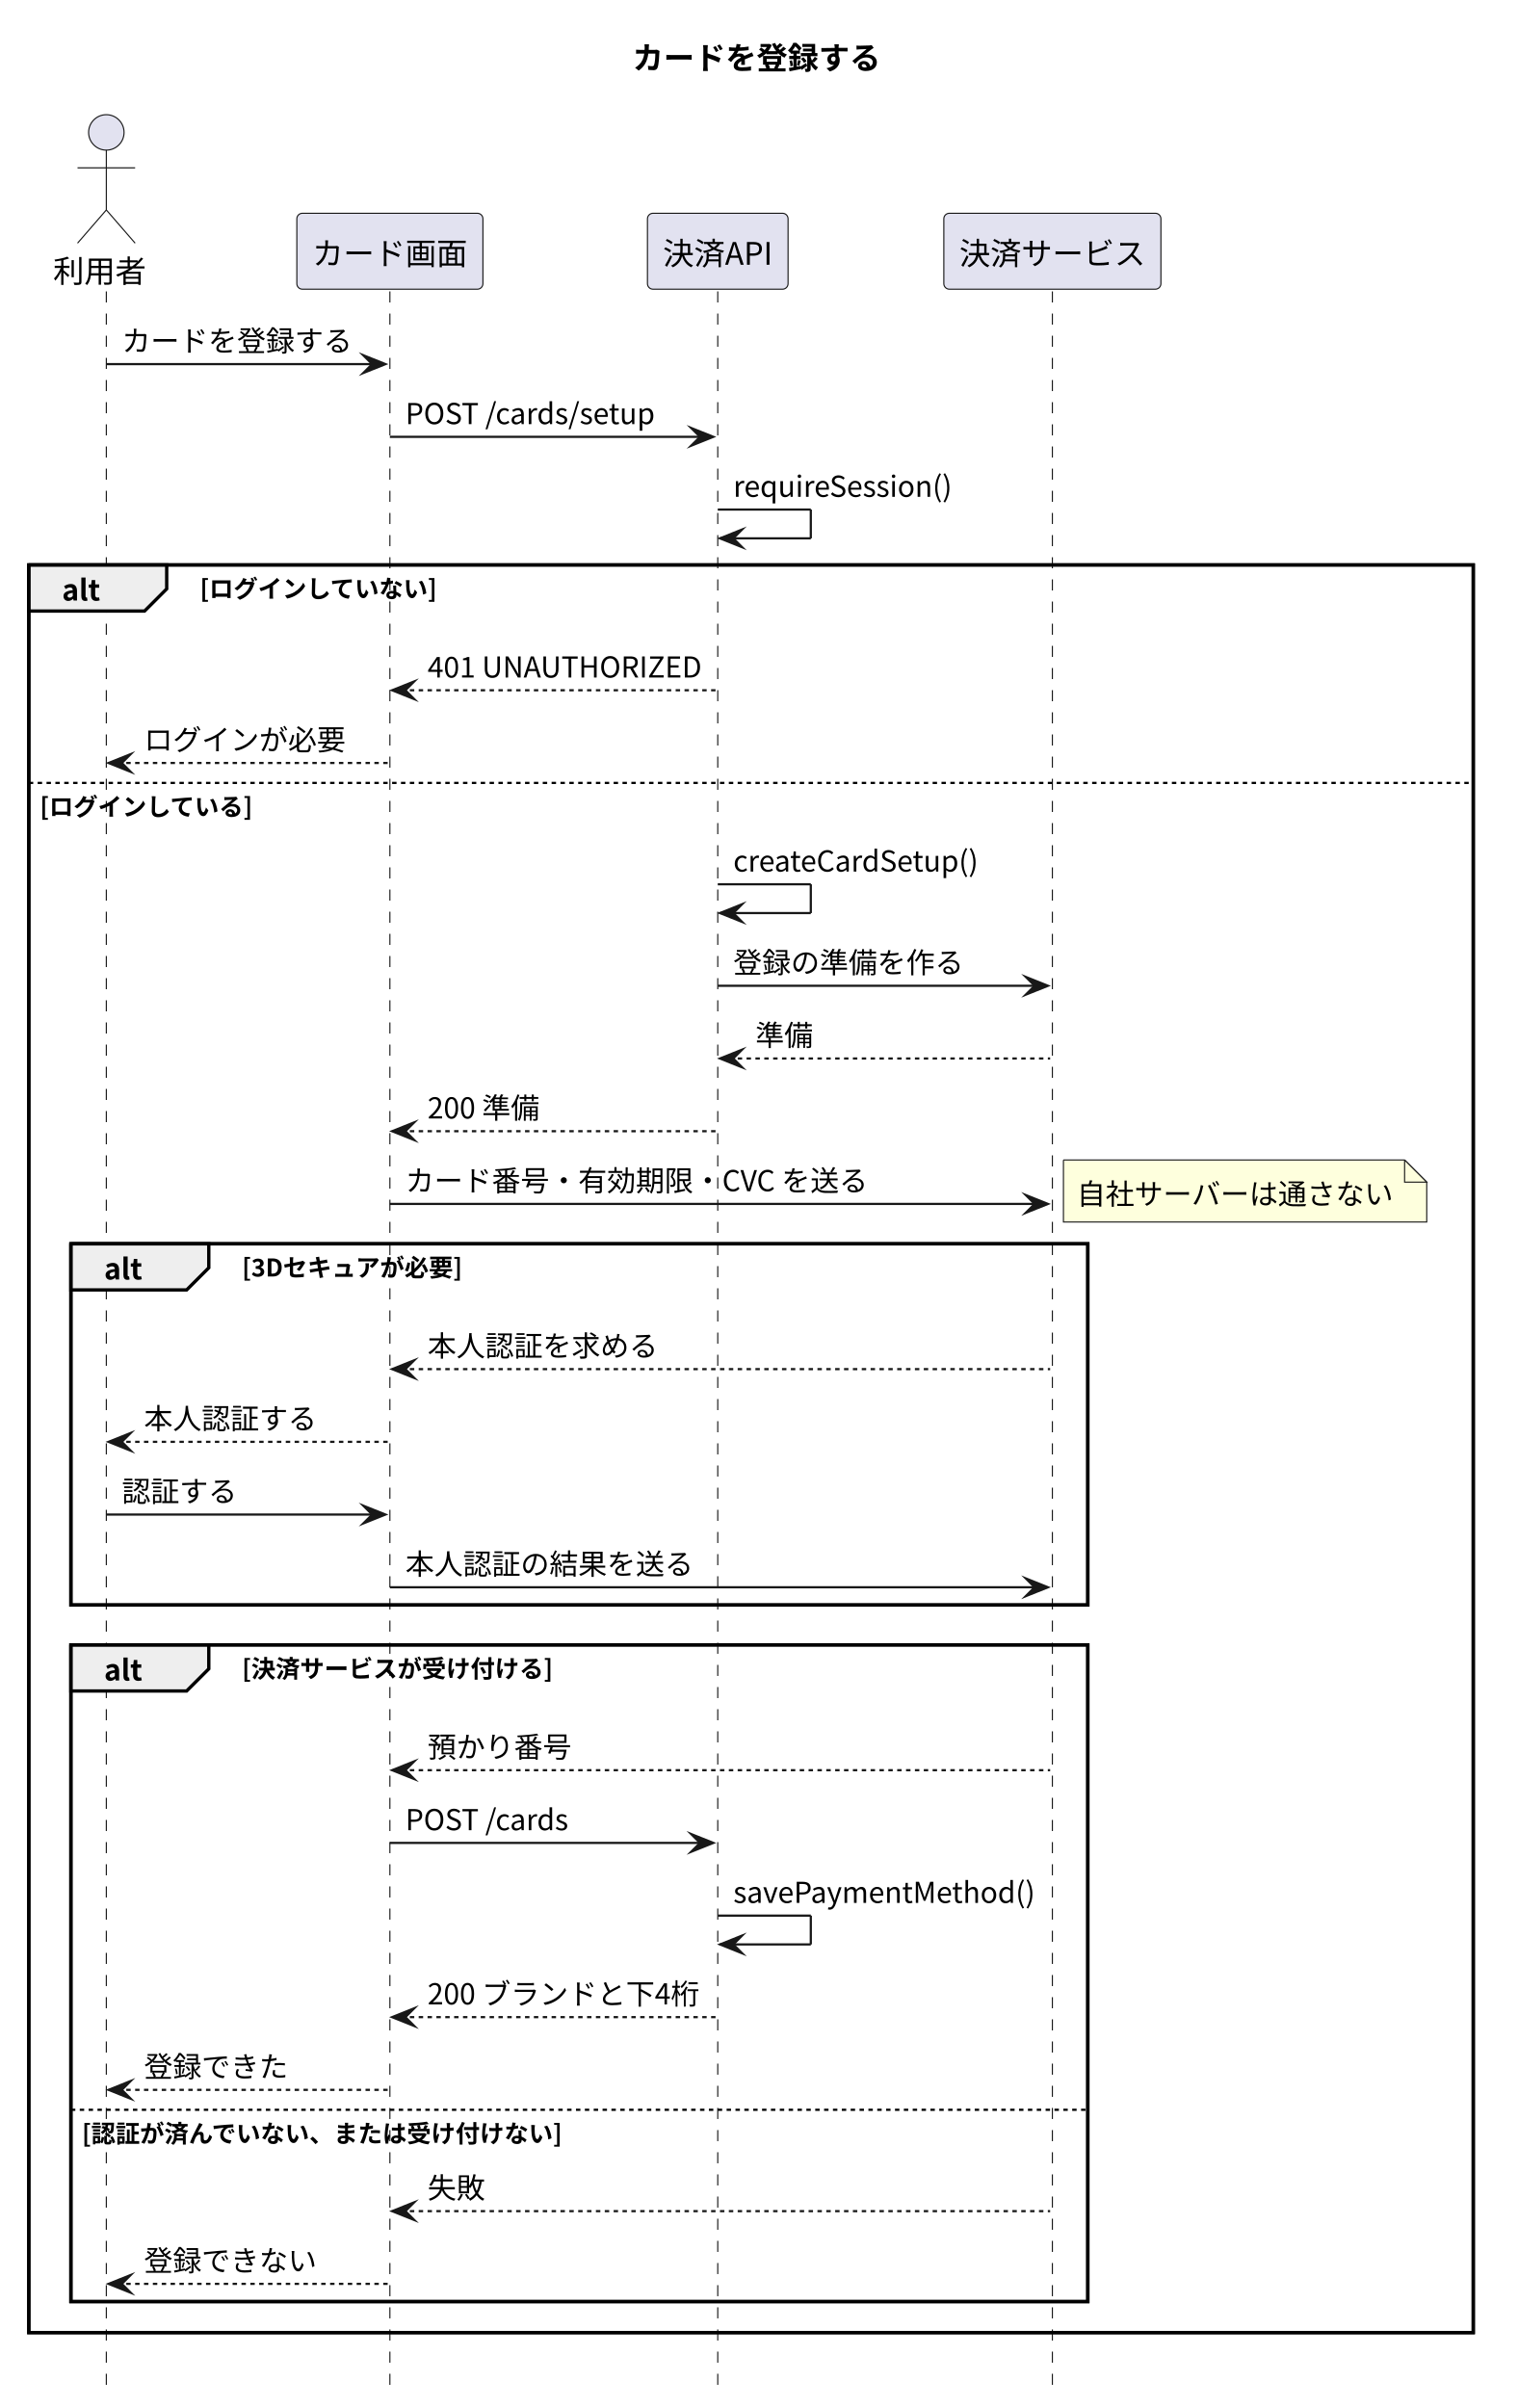
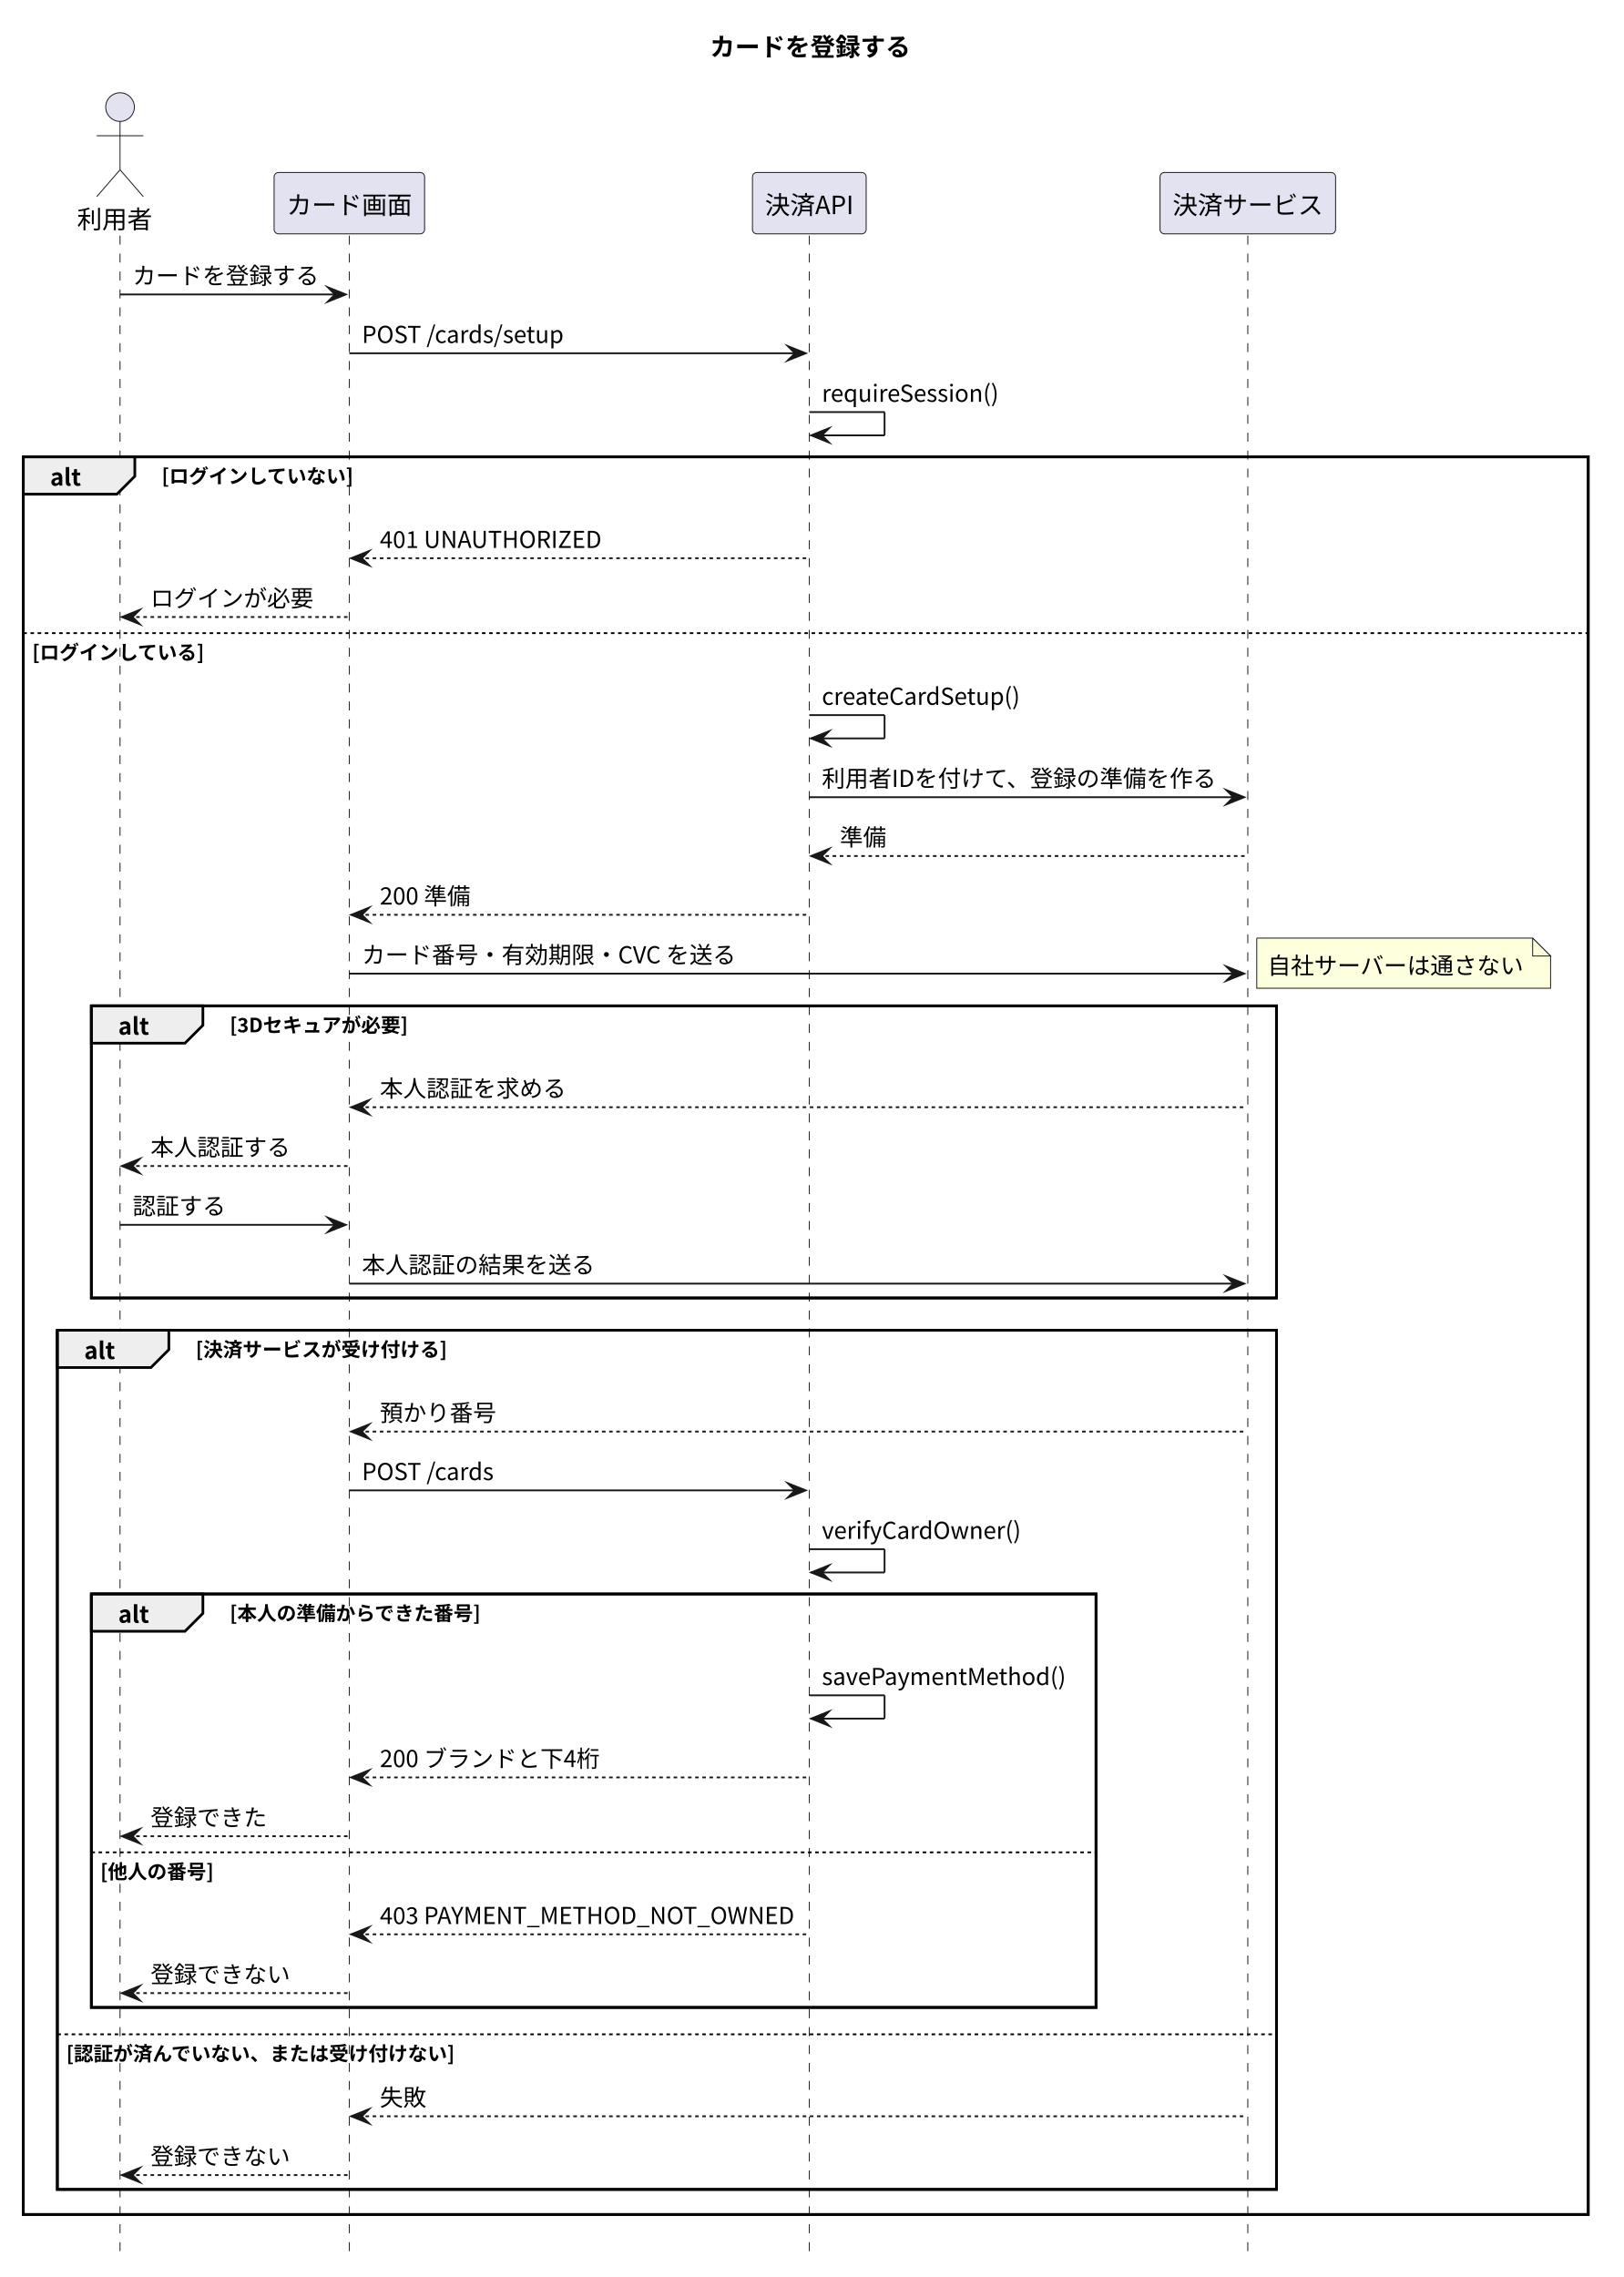
- <svg xmlns="http://www.w3.org/2000/svg" version="1.1" data-diagram-type="SEQUENCE" style="width:685px;height:1087px;background:#FFFFFF;" width="685px" height="1087px" viewBox="0 0 685 1087" zoomAndPan="magnify" preserveAspectRatio="none" contentStyleType="text/css">
+ <svg xmlns="http://www.w3.org/2000/svg" version="1.1" data-diagram-type="SEQUENCE" style="width:906px;height:1271px;background:#FFFFFF;" width="906px" height="1271px" viewBox="0 0 906 1271" zoomAndPan="magnify" preserveAspectRatio="none" contentStyleType="text/css">
  <defs />
  <g font-family="sans-serif" lengthAdjust="spacing">
    <g class="title" data-source-line="6">
-       <text x="285.527" y="31.24" fill="#000" font-size="14" textLength="112" font-weight="700" font-family="'Noto Sans CJK JP'">カードを登録する</text>
-     </g>
-     <rect x="13" y="255.016" width="652.054" height="797.944" fill="none" style="stroke:#000;stroke-width:1.5;" />
-     <rect x="32" y="561.464" width="459.053" height="163.048" fill="none" style="stroke:#000;stroke-width:1.5;" />
-     <rect x="32" y="742.512" width="459.053" height="296.448" fill="none" style="stroke:#000;stroke-width:1.5;" />
+       <text x="396.247" y="31.24" fill="#000" font-size="14" textLength="112" font-weight="700" font-family="'Noto Sans CJK JP'">カードを登録する</text>
+     </g>
+     <rect x="13" y="255.016" width="873.493" height="981.096" fill="none" style="stroke:#000;stroke-width:1.5;" />
+     <rect x="51" y="561.464" width="661.493" height="163.048" fill="none" style="stroke:#000;stroke-width:1.5;" />
+     <rect x="32" y="742.512" width="680.493" height="479.6" fill="none" style="stroke:#000;stroke-width:1.5;" />
+     <rect x="51" y="889.736" width="560.785" height="230.8" fill="none" style="stroke:#000;stroke-width:1.5;" />
    <g class="participant-lifeline" data-qualified-name="User" data-entity-uid="part1" id="part1-lifeline" data-source-line="8">
      <g>
-         <rect x="44.5" y="131.544" width="8" height="945.416" fill="#000" fill-opacity="0" />
-         <line x1="48" y1="131.544" x2="48" y2="1076.96" style="stroke:#181818;stroke-width:0.5;stroke-dasharray:5,5;" />
+         <rect x="63.5" y="131.544" width="8" height="1128.568" fill="#000" fill-opacity="0" />
+         <line x1="67" y1="131.544" x2="67" y2="1260.111" style="stroke:#181818;stroke-width:0.5;stroke-dasharray:5,5;" />
      </g>
    </g>
    <g class="participant-lifeline" data-qualified-name="Screen" data-entity-uid="part2" id="part2-lifeline" data-source-line="9">
      <g>
-         <rect x="172.5" y="131.544" width="8" height="945.416" fill="#000" fill-opacity="0" />
-         <line x1="176" y1="131.544" x2="176" y2="1076.96" style="stroke:#181818;stroke-width:0.5;stroke-dasharray:5,5;" />
+         <rect x="191.5" y="131.544" width="8" height="1128.568" fill="#000" fill-opacity="0" />
+         <line x1="195" y1="131.544" x2="195" y2="1260.111" style="stroke:#181818;stroke-width:0.5;stroke-dasharray:5,5;" />
      </g>
    </g>
    <g class="participant-lifeline" data-qualified-name="API" data-entity-uid="part3" id="part3-lifeline" data-source-line="10">
      <g>
-         <rect x="320.507" y="131.544" width="8" height="945.416" fill="#000" fill-opacity="0" />
-         <line x1="324.007" y1="131.544" x2="324.007" y2="1076.96" style="stroke:#181818;stroke-width:0.5;stroke-dasharray:5,5;" />
+         <rect x="448.239" y="131.544" width="8" height="1128.568" fill="#000" fill-opacity="0" />
+         <line x1="451.739" y1="131.544" x2="451.739" y2="1260.111" style="stroke:#181818;stroke-width:0.5;stroke-dasharray:5,5;" />
      </g>
    </g>
    <g class="participant-lifeline" data-qualified-name="PSP" data-entity-uid="part4" id="part4-lifeline" data-source-line="11">
      <g>
-         <rect x="471.553" y="131.544" width="8" height="945.416" fill="#000" fill-opacity="0" />
-         <line x1="475.053" y1="131.544" x2="475.053" y2="1076.96" style="stroke:#181818;stroke-width:0.5;stroke-dasharray:5,5;" />
+         <rect x="692.993" y="131.544" width="8" height="1128.568" fill="#000" fill-opacity="0" />
+         <line x1="696.493" y1="131.544" x2="696.493" y2="1260.111" style="stroke:#181818;stroke-width:0.5;stroke-dasharray:5,5;" />
      </g>
    </g>
    <g class="participant participant-head" data-qualified-name="User" data-entity-uid="part1" id="part1-head" data-source-line="8">
-       <text x="24" y="127.512" fill="#000" font-size="14" textLength="42" font-family="'Noto Sans CJK JP'">利用者</text>
-       <ellipse cx="48" cy="59.772" rx="8" ry="8" fill="#E2E2F0" style="stroke:#181818;stroke-width:0.5;" />
-       <path d="M48,67.772 L48,94.772 M35,75.772 L61,75.772 M48,94.772 L35,109.772 M48,94.772 L61,109.772" style="stroke:#181818;stroke-width:0.5;" fill="none" />
+       <text x="43" y="127.512" fill="#000" font-size="14" textLength="42" font-family="'Noto Sans CJK JP'">利用者</text>
+       <ellipse cx="67" cy="59.772" rx="8" ry="8" fill="#E2E2F0" style="stroke:#181818;stroke-width:0.5;" />
+       <path d="M67,67.772 L67,94.772 M54,75.772 L80,75.772 M67,94.772 L54,109.772 M67,94.772 L80,109.772" style="stroke:#181818;stroke-width:0.5;" fill="none" />
    </g>
    <g class="participant participant-head" data-qualified-name="Screen" data-entity-uid="part2" id="part2-head" data-source-line="9">
-       <rect x="134" y="96.272" width="84" height="34.272" fill="#E2E2F0" style="stroke:#181818;stroke-width:0.5;" rx="2.5" ry="2.5" />
-       <text x="141" y="119.512" fill="#000" font-size="14" textLength="70" font-family="'Noto Sans CJK JP'">カード画面</text>
+       <rect x="153" y="96.272" width="84" height="34.272" fill="#E2E2F0" style="stroke:#181818;stroke-width:0.5;" rx="2.5" ry="2.5" />
+       <text x="160" y="119.512" fill="#000" font-size="14" textLength="70" font-family="'Noto Sans CJK JP'">カード画面</text>
    </g>
    <g class="participant participant-head" data-qualified-name="API" data-entity-uid="part3" id="part3-head" data-source-line="10">
-       <rect x="292.269" y="96.272" width="63.476" height="34.272" fill="#E2E2F0" style="stroke:#181818;stroke-width:0.5;" rx="2.5" ry="2.5" />
-       <text x="299.269" y="119.512" fill="#000" font-size="14" textLength="49.476" font-family="'Noto Sans CJK JP'">決済API</text>
+       <rect x="420.001" y="96.272" width="63.476" height="34.272" fill="#E2E2F0" style="stroke:#181818;stroke-width:0.5;" rx="2.5" ry="2.5" />
+       <text x="427.001" y="119.512" fill="#000" font-size="14" textLength="49.476" font-family="'Noto Sans CJK JP'">決済API</text>
    </g>
    <g class="participant participant-head" data-qualified-name="PSP" data-entity-uid="part4" id="part4-head" data-source-line="11">
-       <rect x="426.054" y="96.272" width="98" height="34.272" fill="#E2E2F0" style="stroke:#181818;stroke-width:0.5;" rx="2.5" ry="2.5" />
-       <text x="433.054" y="119.512" fill="#000" font-size="14" textLength="84" font-family="'Noto Sans CJK JP'">決済サービス</text>
+       <rect x="647.493" y="96.272" width="98" height="34.272" fill="#E2E2F0" style="stroke:#181818;stroke-width:0.5;" rx="2.5" ry="2.5" />
+       <text x="654.493" y="119.512" fill="#000" font-size="14" textLength="84" font-family="'Noto Sans CJK JP'">決済サービス</text>
    </g>
    <g class="message" data-entity-1="part1" data-entity-2="part2" id="msg1" data-source-line="13">
-       <polygon points="164,160.368,174,164.368,164,168.368,168,164.368" fill="#181818" style="stroke:#181818;stroke-width:1;stroke-linejoin:miter;stroke-miterlimit:10;" />
-       <line x1="48" y1="164.368" x2="170" y2="164.368" style="stroke:#181818;stroke-width:1;" />
-       <text x="55" y="158.624" fill="#000" font-size="13" textLength="104" font-family="'Noto Sans CJK JP'">カードを登録する</text>
+       <polygon points="183,160.368,193,164.368,183,168.368,187,164.368" fill="#181818" style="stroke:#181818;stroke-width:1;stroke-linejoin:miter;stroke-miterlimit:10;" />
+       <line x1="67" y1="164.368" x2="189" y2="164.368" style="stroke:#181818;stroke-width:1;" />
+       <text x="74" y="158.624" fill="#000" font-size="13" textLength="104" font-family="'Noto Sans CJK JP'">カードを登録する</text>
    </g>
    <g class="message" data-entity-1="part2" data-entity-2="part3" id="msg2" data-source-line="14">
-       <polygon points="312.007,193.192,322.007,197.192,312.007,201.192,316.007,197.192" fill="#181818" style="stroke:#181818;stroke-width:1;stroke-linejoin:miter;stroke-miterlimit:10;" />
-       <line x1="176" y1="197.192" x2="318.007" y2="197.192" style="stroke:#181818;stroke-width:1;" />
-       <text x="183" y="191.448" fill="#000" font-size="13" textLength="113.789" font-family="'Noto Sans CJK JP'">POST /cards/setup</text>
+       <polygon points="439.739,193.192,449.739,197.192,439.739,201.192,443.739,197.192" fill="#181818" style="stroke:#181818;stroke-width:1;stroke-linejoin:miter;stroke-miterlimit:10;" />
+       <line x1="195" y1="197.192" x2="445.739" y2="197.192" style="stroke:#181818;stroke-width:1;" />
+       <text x="202" y="191.448" fill="#000" font-size="13" textLength="113.789" font-family="'Noto Sans CJK JP'">POST /cards/setup</text>
    </g>
    <g class="message" data-entity-1="part3" data-entity-2="part3" id="msg3" data-source-line="15">
-       <line x1="324.007" y1="230.016" x2="366.007" y2="230.016" style="stroke:#181818;stroke-width:1;" />
-       <line x1="366.007" y1="230.016" x2="366.007" y2="243.016" style="stroke:#181818;stroke-width:1;" />
-       <line x1="325.007" y1="243.016" x2="366.007" y2="243.016" style="stroke:#181818;stroke-width:1;" />
-       <polygon points="335.007,239.016,325.007,243.016,335.007,247.016,331.007,243.016" fill="#181818" style="stroke:#181818;stroke-width:1;stroke-linejoin:miter;stroke-miterlimit:10;" />
-       <text x="331.007" y="224.272" fill="#000" font-size="13" textLength="99.307" font-family="'Noto Sans CJK JP'">requireSession()</text>
+       <line x1="451.739" y1="230.016" x2="493.739" y2="230.016" style="stroke:#181818;stroke-width:1;" />
+       <line x1="493.739" y1="230.016" x2="493.739" y2="243.016" style="stroke:#181818;stroke-width:1;" />
+       <line x1="452.739" y1="243.016" x2="493.739" y2="243.016" style="stroke:#181818;stroke-width:1;" />
+       <polygon points="462.739,239.016,452.739,243.016,462.739,247.016,458.739,243.016" fill="#181818" style="stroke:#181818;stroke-width:1;stroke-linejoin:miter;stroke-miterlimit:10;" />
+       <text x="458.739" y="224.272" fill="#000" font-size="13" textLength="99.307" font-family="'Noto Sans CJK JP'">requireSession()</text>
    </g>
    <path d="M13,255.016 L75.251,255.016 L75.251,265.84 L65.251,275.84 L13,275.84 L13,255.016" style="stroke:#000;stroke-width:1.5;" fill="#EEE" />
-     <rect x="13" y="255.016" width="652.054" height="797.944" fill="none" style="stroke:#000;stroke-width:1.5;" />
+     <rect x="13" y="255.016" width="873.493" height="981.096" fill="none" style="stroke:#000;stroke-width:1.5;" />
    <text x="28" y="271.096" fill="#000" font-size="13" textLength="17.251" font-weight="700" font-family="'Noto Sans CJK JP'">alt</text>
    <text x="90.251" y="269.776" fill="#000" font-size="11" textLength="107.315" font-weight="700" font-family="'Noto Sans CJK JP'">[ログインしていない]</text>
    <g class="message" data-entity-1="part3" data-entity-2="part2" id="msg4" data-source-line="17">
-       <polygon points="187,307.592,177,311.592,187,315.592,183,311.592" fill="#181818" style="stroke:#181818;stroke-width:1;stroke-linejoin:miter;stroke-miterlimit:10;" />
-       <line x1="181" y1="311.592" x2="323.007" y2="311.592" style="stroke:#181818;stroke-width:1;stroke-dasharray:2,2;" />
-       <text x="193" y="305.848" fill="#000" font-size="13" textLength="124.007" font-family="'Noto Sans CJK JP'">401 UNAUTHORIZED</text>
+       <polygon points="206,307.592,196,311.592,206,315.592,202,311.592" fill="#181818" style="stroke:#181818;stroke-width:1;stroke-linejoin:miter;stroke-miterlimit:10;" />
+       <line x1="200" y1="311.592" x2="450.739" y2="311.592" style="stroke:#181818;stroke-width:1;stroke-dasharray:2,2;" />
+       <text x="212" y="305.848" fill="#000" font-size="13" textLength="124.007" font-family="'Noto Sans CJK JP'">401 UNAUTHORIZED</text>
    </g>
    <g class="message" data-entity-1="part2" data-entity-2="part1" id="msg5" data-source-line="18">
-       <polygon points="59,340.416,49,344.416,59,348.416,55,344.416" fill="#181818" style="stroke:#181818;stroke-width:1;stroke-linejoin:miter;stroke-miterlimit:10;" />
-       <line x1="53" y1="344.416" x2="175" y2="344.416" style="stroke:#181818;stroke-width:1;stroke-dasharray:2,2;" />
-       <text x="65" y="338.672" fill="#000" font-size="13" textLength="91" font-family="'Noto Sans CJK JP'">ログインが必要</text>
-     </g>
-     <line x1="13" y1="353.416" x2="665.054" y2="353.416" style="stroke:#000;stroke-width:1;stroke-dasharray:2,2;" />
+       <polygon points="78,340.416,68,344.416,78,348.416,74,344.416" fill="#181818" style="stroke:#181818;stroke-width:1;stroke-linejoin:miter;stroke-miterlimit:10;" />
+       <line x1="72" y1="344.416" x2="194" y2="344.416" style="stroke:#181818;stroke-width:1;stroke-dasharray:2,2;" />
+       <text x="84" y="338.672" fill="#000" font-size="13" textLength="91" font-family="'Noto Sans CJK JP'">ログインが必要</text>
+     </g>
+     <line x1="13" y1="353.416" x2="886.493" y2="353.416" style="stroke:#000;stroke-width:1;stroke-dasharray:2,2;" />
    <text x="18" y="368.176" fill="#000" font-size="11" textLength="96.315" font-weight="700" font-family="'Noto Sans CJK JP'">[ログインしている]</text>
    <g class="message" data-entity-1="part3" data-entity-2="part3" id="msg6" data-source-line="20">
-       <line x1="324.007" y1="399.168" x2="366.007" y2="399.168" style="stroke:#181818;stroke-width:1;" />
-       <line x1="366.007" y1="399.168" x2="366.007" y2="412.168" style="stroke:#181818;stroke-width:1;" />
-       <line x1="325.007" y1="412.168" x2="366.007" y2="412.168" style="stroke:#181818;stroke-width:1;" />
-       <polygon points="335.007,408.168,325.007,412.168,335.007,416.168,331.007,412.168" fill="#181818" style="stroke:#181818;stroke-width:1;stroke-linejoin:miter;stroke-miterlimit:10;" />
-       <text x="331.007" y="393.424" fill="#000" font-size="13" textLength="111.605" font-family="'Noto Sans CJK JP'">createCardSetup()</text>
+       <line x1="451.739" y1="399.168" x2="493.739" y2="399.168" style="stroke:#181818;stroke-width:1;" />
+       <line x1="493.739" y1="399.168" x2="493.739" y2="412.168" style="stroke:#181818;stroke-width:1;" />
+       <line x1="452.739" y1="412.168" x2="493.739" y2="412.168" style="stroke:#181818;stroke-width:1;" />
+       <polygon points="462.739,408.168,452.739,412.168,462.739,416.168,458.739,412.168" fill="#181818" style="stroke:#181818;stroke-width:1;stroke-linejoin:miter;stroke-miterlimit:10;" />
+       <text x="458.739" y="393.424" fill="#000" font-size="13" textLength="111.605" font-family="'Noto Sans CJK JP'">createCardSetup()</text>
    </g>
    <g class="message" data-entity-1="part3" data-entity-2="part4" id="msg7" data-source-line="21">
-       <polygon points="463.053,440.992,473.053,444.992,463.053,448.992,467.053,444.992" fill="#181818" style="stroke:#181818;stroke-width:1;stroke-linejoin:miter;stroke-miterlimit:10;" />
-       <line x1="324.007" y1="444.992" x2="469.053" y2="444.992" style="stroke:#181818;stroke-width:1;" />
-       <text x="331.007" y="439.248" fill="#000" font-size="13" textLength="104" font-family="'Noto Sans CJK JP'">登録の準備を作る</text>
+       <polygon points="684.493,440.992,694.493,444.992,684.493,448.992,688.493,444.992" fill="#181818" style="stroke:#181818;stroke-width:1;stroke-linejoin:miter;stroke-miterlimit:10;" />
+       <line x1="451.739" y1="444.992" x2="690.493" y2="444.992" style="stroke:#181818;stroke-width:1;" />
+       <text x="458.739" y="439.248" fill="#000" font-size="13" textLength="220.753" font-family="'Noto Sans CJK JP'">利用者IDを付けて、登録の準備を作る</text>
    </g>
    <g class="message" data-entity-1="part4" data-entity-2="part3" id="msg8" data-source-line="22">
-       <polygon points="335.007,473.816,325.007,477.816,335.007,481.816,331.007,477.816" fill="#181818" style="stroke:#181818;stroke-width:1;stroke-linejoin:miter;stroke-miterlimit:10;" />
-       <line x1="329.007" y1="477.816" x2="474.053" y2="477.816" style="stroke:#181818;stroke-width:1;stroke-dasharray:2,2;" />
-       <text x="341.007" y="472.072" fill="#000" font-size="13" textLength="26" font-family="'Noto Sans CJK JP'">準備</text>
+       <polygon points="462.739,473.816,452.739,477.816,462.739,481.816,458.739,477.816" fill="#181818" style="stroke:#181818;stroke-width:1;stroke-linejoin:miter;stroke-miterlimit:10;" />
+       <line x1="456.739" y1="477.816" x2="695.493" y2="477.816" style="stroke:#181818;stroke-width:1;stroke-dasharray:2,2;" />
+       <text x="468.739" y="472.072" fill="#000" font-size="13" textLength="26" font-family="'Noto Sans CJK JP'">準備</text>
    </g>
    <g class="message" data-entity-1="part3" data-entity-2="part2" id="msg9" data-source-line="23">
-       <polygon points="187,506.64,177,510.64,187,514.64,183,510.64" fill="#181818" style="stroke:#181818;stroke-width:1;stroke-linejoin:miter;stroke-miterlimit:10;" />
-       <line x1="181" y1="510.64" x2="323.007" y2="510.64" style="stroke:#181818;stroke-width:1;stroke-dasharray:2,2;" />
-       <text x="193" y="504.896" fill="#000" font-size="13" textLength="50.557" font-family="'Noto Sans CJK JP'">200 準備</text>
+       <polygon points="206,506.64,196,510.64,206,514.64,202,510.64" fill="#181818" style="stroke:#181818;stroke-width:1;stroke-linejoin:miter;stroke-miterlimit:10;" />
+       <line x1="200" y1="510.64" x2="450.739" y2="510.64" style="stroke:#181818;stroke-width:1;stroke-dasharray:2,2;" />
+       <text x="212" y="504.896" fill="#000" font-size="13" textLength="50.557" font-family="'Noto Sans CJK JP'">200 準備</text>
    </g>
    <g class="message" data-entity-1="part2" data-entity-2="part4" id="msg10" data-source-line="24">
-       <polygon points="463.053,539.464,473.053,543.464,463.053,547.464,467.053,543.464" fill="#181818" style="stroke:#181818;stroke-width:1;stroke-linejoin:miter;stroke-miterlimit:10;" />
-       <line x1="176" y1="543.464" x2="469.053" y2="543.464" style="stroke:#181818;stroke-width:1;" />
-       <text x="183" y="537.72" fill="#000" font-size="13" textLength="208.975" font-family="'Noto Sans CJK JP'">カード番号・有効期限・CVC を送る</text>
-     </g>
-     <path d="M480.053,523.64 L480.053,551.64 L644.053,551.64 L644.053,533.64 L634.053,523.64 L480.053,523.64" style="stroke:#181818;stroke-width:0.5;" fill="#FEFFDD" />
-     <path d="M634.053,523.64 L634.053,533.64 L644.053,533.64 L634.053,523.64" style="stroke:#181818;stroke-width:0.5;" fill="#FEFFDD" />
-     <text x="486.053" y="543.72" fill="#000" font-size="13" textLength="143" font-family="'Noto Sans CJK JP'">自社サーバーは通さない</text>
-     <path d="M32,561.464 L94.251,561.464 L94.251,572.288 L84.251,582.288 L32,582.288 L32,561.464" style="stroke:#000;stroke-width:1.5;" fill="#EEE" />
-     <rect x="32" y="561.464" width="459.053" height="163.048" fill="none" style="stroke:#000;stroke-width:1.5;" />
-     <text x="47" y="577.544" fill="#000" font-size="13" textLength="17.251" font-weight="700" font-family="'Noto Sans CJK JP'">alt</text>
-     <text x="109.251" y="576.224" fill="#000" font-size="11" textLength="99.659" font-weight="700" font-family="'Noto Sans CJK JP'">[3Dセキュアが必要]</text>
+       <polygon points="684.493,539.464,694.493,543.464,684.493,547.464,688.493,543.464" fill="#181818" style="stroke:#181818;stroke-width:1;stroke-linejoin:miter;stroke-miterlimit:10;" />
+       <line x1="195" y1="543.464" x2="690.493" y2="543.464" style="stroke:#181818;stroke-width:1;" />
+       <text x="202" y="537.72" fill="#000" font-size="13" textLength="208.975" font-family="'Noto Sans CJK JP'">カード番号・有効期限・CVC を送る</text>
+     </g>
+     <path d="M701.493,523.64 L701.493,551.64 L865.493,551.64 L865.493,533.64 L855.493,523.64 L701.493,523.64" style="stroke:#181818;stroke-width:0.5;" fill="#FEFFDD" />
+     <path d="M855.493,523.64 L855.493,533.64 L865.493,533.64 L855.493,523.64" style="stroke:#181818;stroke-width:0.5;" fill="#FEFFDD" />
+     <text x="707.493" y="543.72" fill="#000" font-size="13" textLength="143" font-family="'Noto Sans CJK JP'">自社サーバーは通さない</text>
+     <path d="M51,561.464 L113.251,561.464 L113.251,572.288 L103.251,582.288 L51,582.288 L51,561.464" style="stroke:#000;stroke-width:1.5;" fill="#EEE" />
+     <rect x="51" y="561.464" width="661.493" height="163.048" fill="none" style="stroke:#000;stroke-width:1.5;" />
+     <text x="66" y="577.544" fill="#000" font-size="13" textLength="17.251" font-weight="700" font-family="'Noto Sans CJK JP'">alt</text>
+     <text x="128.251" y="576.224" fill="#000" font-size="11" textLength="99.659" font-weight="700" font-family="'Noto Sans CJK JP'">[3Dセキュアが必要]</text>
    <g class="message" data-entity-1="part4" data-entity-2="part2" id="msg11" data-source-line="27">
-       <polygon points="187,614.04,177,618.04,187,622.04,183,618.04" fill="#181818" style="stroke:#181818;stroke-width:1;stroke-linejoin:miter;stroke-miterlimit:10;" />
-       <line x1="181" y1="618.04" x2="474.053" y2="618.04" style="stroke:#181818;stroke-width:1;stroke-dasharray:2,2;" />
-       <text x="193" y="612.296" fill="#000" font-size="13" textLength="104" font-family="'Noto Sans CJK JP'">本人認証を求める</text>
+       <polygon points="206,614.04,196,618.04,206,622.04,202,618.04" fill="#181818" style="stroke:#181818;stroke-width:1;stroke-linejoin:miter;stroke-miterlimit:10;" />
+       <line x1="200" y1="618.04" x2="695.493" y2="618.04" style="stroke:#181818;stroke-width:1;stroke-dasharray:2,2;" />
+       <text x="212" y="612.296" fill="#000" font-size="13" textLength="104" font-family="'Noto Sans CJK JP'">本人認証を求める</text>
    </g>
    <g class="message" data-entity-1="part2" data-entity-2="part1" id="msg12" data-source-line="28">
-       <polygon points="59,646.864,49,650.864,59,654.864,55,650.864" fill="#181818" style="stroke:#181818;stroke-width:1;stroke-linejoin:miter;stroke-miterlimit:10;" />
-       <line x1="53" y1="650.864" x2="175" y2="650.864" style="stroke:#181818;stroke-width:1;stroke-dasharray:2,2;" />
-       <text x="65" y="645.12" fill="#000" font-size="13" textLength="78" font-family="'Noto Sans CJK JP'">本人認証する</text>
+       <polygon points="78,646.864,68,650.864,78,654.864,74,650.864" fill="#181818" style="stroke:#181818;stroke-width:1;stroke-linejoin:miter;stroke-miterlimit:10;" />
+       <line x1="72" y1="650.864" x2="194" y2="650.864" style="stroke:#181818;stroke-width:1;stroke-dasharray:2,2;" />
+       <text x="84" y="645.12" fill="#000" font-size="13" textLength="78" font-family="'Noto Sans CJK JP'">本人認証する</text>
    </g>
    <g class="message" data-entity-1="part1" data-entity-2="part2" id="msg13" data-source-line="29">
-       <polygon points="164,679.688,174,683.688,164,687.688,168,683.688" fill="#181818" style="stroke:#181818;stroke-width:1;stroke-linejoin:miter;stroke-miterlimit:10;" />
-       <line x1="48" y1="683.688" x2="170" y2="683.688" style="stroke:#181818;stroke-width:1;" />
-       <text x="55" y="677.944" fill="#000" font-size="13" textLength="52" font-family="'Noto Sans CJK JP'">認証する</text>
+       <polygon points="183,679.688,193,683.688,183,687.688,187,683.688" fill="#181818" style="stroke:#181818;stroke-width:1;stroke-linejoin:miter;stroke-miterlimit:10;" />
+       <line x1="67" y1="683.688" x2="189" y2="683.688" style="stroke:#181818;stroke-width:1;" />
+       <text x="74" y="677.944" fill="#000" font-size="13" textLength="52" font-family="'Noto Sans CJK JP'">認証する</text>
    </g>
    <g class="message" data-entity-1="part2" data-entity-2="part4" id="msg14" data-source-line="30">
-       <polygon points="463.053,712.512,473.053,716.512,463.053,720.512,467.053,716.512" fill="#181818" style="stroke:#181818;stroke-width:1;stroke-linejoin:miter;stroke-miterlimit:10;" />
-       <line x1="176" y1="716.512" x2="469.053" y2="716.512" style="stroke:#181818;stroke-width:1;" />
-       <text x="183" y="710.768" fill="#000" font-size="13" textLength="130" font-family="'Noto Sans CJK JP'">本人認証の結果を送る</text>
+       <polygon points="684.493,712.512,694.493,716.512,684.493,720.512,688.493,716.512" fill="#181818" style="stroke:#181818;stroke-width:1;stroke-linejoin:miter;stroke-miterlimit:10;" />
+       <line x1="195" y1="716.512" x2="690.493" y2="716.512" style="stroke:#181818;stroke-width:1;" />
+       <text x="202" y="710.768" fill="#000" font-size="13" textLength="130" font-family="'Noto Sans CJK JP'">本人認証の結果を送る</text>
    </g>
    <path d="M32,742.512 L94.251,742.512 L94.251,753.336 L84.251,763.336 L32,763.336 L32,742.512" style="stroke:#000;stroke-width:1.5;" fill="#EEE" />
-     <rect x="32" y="742.512" width="459.053" height="296.448" fill="none" style="stroke:#000;stroke-width:1.5;" />
+     <rect x="32" y="742.512" width="680.493" height="479.6" fill="none" style="stroke:#000;stroke-width:1.5;" />
    <text x="47" y="758.592" fill="#000" font-size="13" textLength="17.251" font-weight="700" font-family="'Noto Sans CJK JP'">alt</text>
    <text x="109.251" y="757.272" fill="#000" font-size="11" textLength="140.315" font-weight="700" font-family="'Noto Sans CJK JP'">[決済サービスが受け付ける]</text>
    <g class="message" data-entity-1="part4" data-entity-2="part2" id="msg15" data-source-line="33">
-       <polygon points="187,795.088,177,799.088,187,803.088,183,799.088" fill="#181818" style="stroke:#181818;stroke-width:1;stroke-linejoin:miter;stroke-miterlimit:10;" />
-       <line x1="181" y1="799.088" x2="474.053" y2="799.088" style="stroke:#181818;stroke-width:1;stroke-dasharray:2,2;" />
-       <text x="193" y="793.344" fill="#000" font-size="13" textLength="65" font-family="'Noto Sans CJK JP'">預かり番号</text>
+       <polygon points="206,795.088,196,799.088,206,803.088,202,799.088" fill="#181818" style="stroke:#181818;stroke-width:1;stroke-linejoin:miter;stroke-miterlimit:10;" />
+       <line x1="200" y1="799.088" x2="695.493" y2="799.088" style="stroke:#181818;stroke-width:1;stroke-dasharray:2,2;" />
+       <text x="212" y="793.344" fill="#000" font-size="13" textLength="65" font-family="'Noto Sans CJK JP'">預かり番号</text>
    </g>
    <g class="message" data-entity-1="part2" data-entity-2="part3" id="msg16" data-source-line="34">
-       <polygon points="312.007,827.912,322.007,831.912,312.007,835.912,316.007,831.912" fill="#181818" style="stroke:#181818;stroke-width:1;stroke-linejoin:miter;stroke-miterlimit:10;" />
-       <line x1="176" y1="831.912" x2="318.007" y2="831.912" style="stroke:#181818;stroke-width:1;" />
-       <text x="183" y="826.168" fill="#000" font-size="13" textLength="74.555" font-family="'Noto Sans CJK JP'">POST /cards</text>
+       <polygon points="439.739,827.912,449.739,831.912,439.739,835.912,443.739,831.912" fill="#181818" style="stroke:#181818;stroke-width:1;stroke-linejoin:miter;stroke-miterlimit:10;" />
+       <line x1="195" y1="831.912" x2="445.739" y2="831.912" style="stroke:#181818;stroke-width:1;" />
+       <text x="202" y="826.168" fill="#000" font-size="13" textLength="74.555" font-family="'Noto Sans CJK JP'">POST /cards</text>
    </g>
    <g class="message" data-entity-1="part3" data-entity-2="part3" id="msg17" data-source-line="35">
-       <line x1="324.007" y1="864.736" x2="366.007" y2="864.736" style="stroke:#181818;stroke-width:1;" />
-       <line x1="366.007" y1="864.736" x2="366.007" y2="877.736" style="stroke:#181818;stroke-width:1;" />
-       <line x1="325.007" y1="877.736" x2="366.007" y2="877.736" style="stroke:#181818;stroke-width:1;" />
-       <polygon points="335.007,873.736,325.007,877.736,335.007,881.736,331.007,877.736" fill="#181818" style="stroke:#181818;stroke-width:1;stroke-linejoin:miter;stroke-miterlimit:10;" />
-       <text x="331.007" y="858.992" fill="#000" font-size="13" textLength="137.046" font-family="'Noto Sans CJK JP'">savePaymentMethod()</text>
-     </g>
-     <g class="message" data-entity-1="part3" data-entity-2="part2" id="msg18" data-source-line="36">
-       <polygon points="187,906.56,177,910.56,187,914.56,183,910.56" fill="#181818" style="stroke:#181818;stroke-width:1;stroke-linejoin:miter;stroke-miterlimit:10;" />
-       <line x1="181" y1="910.56" x2="323.007" y2="910.56" style="stroke:#181818;stroke-width:1;stroke-dasharray:2,2;" />
-       <text x="193" y="904.816" fill="#000" font-size="13" textLength="122.772" font-family="'Noto Sans CJK JP'">200 ブランドと下4桁</text>
-     </g>
-     <g class="message" data-entity-1="part2" data-entity-2="part1" id="msg19" data-source-line="37">
-       <polygon points="59,939.384,49,943.384,59,947.384,55,943.384" fill="#181818" style="stroke:#181818;stroke-width:1;stroke-linejoin:miter;stroke-miterlimit:10;" />
-       <line x1="53" y1="943.384" x2="175" y2="943.384" style="stroke:#181818;stroke-width:1;stroke-dasharray:2,2;" />
-       <text x="65" y="937.64" fill="#000" font-size="13" textLength="65" font-family="'Noto Sans CJK JP'">登録できた</text>
-     </g>
-     <line x1="32" y1="952.384" x2="491.053" y2="952.384" style="stroke:#000;stroke-width:1;stroke-dasharray:2,2;" />
-     <text x="37" y="967.144" fill="#000" font-size="11" textLength="217.314" font-weight="700" font-family="'Noto Sans CJK JP'">[認証が済んでいない、または受け付けない]</text>
-     <g class="message" data-entity-1="part4" data-entity-2="part2" id="msg20" data-source-line="39">
-       <polygon points="187,994.136,177,998.136,187,1002.136,183,998.136" fill="#181818" style="stroke:#181818;stroke-width:1;stroke-linejoin:miter;stroke-miterlimit:10;" />
-       <line x1="181" y1="998.136" x2="474.053" y2="998.136" style="stroke:#181818;stroke-width:1;stroke-dasharray:2,2;" />
-       <text x="193" y="992.392" fill="#000" font-size="13" textLength="26" font-family="'Noto Sans CJK JP'">失敗</text>
-     </g>
-     <g class="message" data-entity-1="part2" data-entity-2="part1" id="msg21" data-source-line="40">
-       <polygon points="59,1026.96,49,1030.96,59,1034.96,55,1030.96" fill="#181818" style="stroke:#181818;stroke-width:1;stroke-linejoin:miter;stroke-miterlimit:10;" />
-       <line x1="53" y1="1030.96" x2="175" y2="1030.96" style="stroke:#181818;stroke-width:1;stroke-dasharray:2,2;" />
-       <text x="65" y="1025.216" fill="#000" font-size="13" textLength="78" font-family="'Noto Sans CJK JP'">登録できない</text>
+       <line x1="451.739" y1="864.736" x2="493.739" y2="864.736" style="stroke:#181818;stroke-width:1;" />
+       <line x1="493.739" y1="864.736" x2="493.739" y2="877.736" style="stroke:#181818;stroke-width:1;" />
+       <line x1="452.739" y1="877.736" x2="493.739" y2="877.736" style="stroke:#181818;stroke-width:1;" />
+       <polygon points="462.739,873.736,452.739,877.736,462.739,881.736,458.739,877.736" fill="#181818" style="stroke:#181818;stroke-width:1;stroke-linejoin:miter;stroke-miterlimit:10;" />
+       <text x="458.739" y="858.992" fill="#000" font-size="13" textLength="111.345" font-family="'Noto Sans CJK JP'">verifyCardOwner()</text>
+     </g>
+     <path d="M51,889.736 L113.251,889.736 L113.251,900.56 L103.251,910.56 L51,910.56 L51,889.736" style="stroke:#000;stroke-width:1.5;" fill="#EEE" />
+     <rect x="51" y="889.736" width="560.785" height="230.8" fill="none" style="stroke:#000;stroke-width:1.5;" />
+     <text x="66" y="905.816" fill="#000" font-size="13" textLength="17.251" font-weight="700" font-family="'Noto Sans CJK JP'">alt</text>
+     <text x="128.251" y="904.496" fill="#000" font-size="11" textLength="140.315" font-weight="700" font-family="'Noto Sans CJK JP'">[本人の準備からできた番号]</text>
+     <g class="message" data-entity-1="part3" data-entity-2="part3" id="msg18" data-source-line="37">
+       <line x1="451.739" y1="946.312" x2="493.739" y2="946.312" style="stroke:#181818;stroke-width:1;" />
+       <line x1="493.739" y1="946.312" x2="493.739" y2="959.312" style="stroke:#181818;stroke-width:1;" />
+       <line x1="452.739" y1="959.312" x2="493.739" y2="959.312" style="stroke:#181818;stroke-width:1;" />
+       <polygon points="462.739,955.312,452.739,959.312,462.739,963.312,458.739,959.312" fill="#181818" style="stroke:#181818;stroke-width:1;stroke-linejoin:miter;stroke-miterlimit:10;" />
+       <text x="458.739" y="940.568" fill="#000" font-size="13" textLength="137.046" font-family="'Noto Sans CJK JP'">savePaymentMethod()</text>
+     </g>
+     <g class="message" data-entity-1="part3" data-entity-2="part2" id="msg19" data-source-line="38">
+       <polygon points="206,988.136,196,992.136,206,996.136,202,992.136" fill="#181818" style="stroke:#181818;stroke-width:1;stroke-linejoin:miter;stroke-miterlimit:10;" />
+       <line x1="200" y1="992.136" x2="450.739" y2="992.136" style="stroke:#181818;stroke-width:1;stroke-dasharray:2,2;" />
+       <text x="212" y="986.392" fill="#000" font-size="13" textLength="122.772" font-family="'Noto Sans CJK JP'">200 ブランドと下4桁</text>
+     </g>
+     <g class="message" data-entity-1="part2" data-entity-2="part1" id="msg20" data-source-line="39">
+       <polygon points="78,1020.96,68,1024.96,78,1028.96,74,1024.96" fill="#181818" style="stroke:#181818;stroke-width:1;stroke-linejoin:miter;stroke-miterlimit:10;" />
+       <line x1="72" y1="1024.96" x2="194" y2="1024.96" style="stroke:#181818;stroke-width:1;stroke-dasharray:2,2;" />
+       <text x="84" y="1019.216" fill="#000" font-size="13" textLength="65" font-family="'Noto Sans CJK JP'">登録できた</text>
+     </g>
+     <line x1="51" y1="1033.96" x2="611.785" y2="1033.96" style="stroke:#000;stroke-width:1;stroke-dasharray:2,2;" />
+     <text x="56" y="1048.72" fill="#000" font-size="11" textLength="63.316" font-weight="700" font-family="'Noto Sans CJK JP'">[他人の番号]</text>
+     <g class="message" data-entity-1="part3" data-entity-2="part2" id="msg21" data-source-line="41">
+       <polygon points="206,1075.712,196,1079.712,206,1083.712,202,1079.712" fill="#181818" style="stroke:#181818;stroke-width:1;stroke-linejoin:miter;stroke-miterlimit:10;" />
+       <line x1="200" y1="1079.712" x2="450.739" y2="1079.712" style="stroke:#181818;stroke-width:1;stroke-dasharray:2,2;" />
+       <text x="212" y="1073.968" fill="#000" font-size="13" textLength="232.739" font-family="'Noto Sans CJK JP'">403 PAYMENT_METHOD_NOT_OWNED</text>
+     </g>
+     <g class="message" data-entity-1="part2" data-entity-2="part1" id="msg22" data-source-line="42">
+       <polygon points="78,1108.536,68,1112.536,78,1116.536,74,1112.536" fill="#181818" style="stroke:#181818;stroke-width:1;stroke-linejoin:miter;stroke-miterlimit:10;" />
+       <line x1="72" y1="1112.536" x2="194" y2="1112.536" style="stroke:#181818;stroke-width:1;stroke-dasharray:2,2;" />
+       <text x="84" y="1106.792" fill="#000" font-size="13" textLength="78" font-family="'Noto Sans CJK JP'">登録できない</text>
+     </g>
+     <line x1="32" y1="1135.536" x2="712.493" y2="1135.536" style="stroke:#000;stroke-width:1;stroke-dasharray:2,2;" />
+     <text x="37" y="1150.295" fill="#000" font-size="11" textLength="217.314" font-weight="700" font-family="'Noto Sans CJK JP'">[認証が済んでいない、または受け付けない]</text>
+     <g class="message" data-entity-1="part4" data-entity-2="part2" id="msg23" data-source-line="45">
+       <polygon points="206,1177.287,196,1181.287,206,1185.287,202,1181.287" fill="#181818" style="stroke:#181818;stroke-width:1;stroke-linejoin:miter;stroke-miterlimit:10;" />
+       <line x1="200" y1="1181.287" x2="695.493" y2="1181.287" style="stroke:#181818;stroke-width:1;stroke-dasharray:2,2;" />
+       <text x="212" y="1175.543" fill="#000" font-size="13" textLength="26" font-family="'Noto Sans CJK JP'">失敗</text>
+     </g>
+     <g class="message" data-entity-1="part2" data-entity-2="part1" id="msg24" data-source-line="46">
+       <polygon points="78,1210.111,68,1214.111,78,1218.111,74,1214.111" fill="#181818" style="stroke:#181818;stroke-width:1;stroke-linejoin:miter;stroke-miterlimit:10;" />
+       <line x1="72" y1="1214.111" x2="194" y2="1214.111" style="stroke:#181818;stroke-width:1;stroke-dasharray:2,2;" />
+       <text x="84" y="1208.367" fill="#000" font-size="13" textLength="78" font-family="'Noto Sans CJK JP'">登録できない</text>
    </g>
  </g>
</svg>
